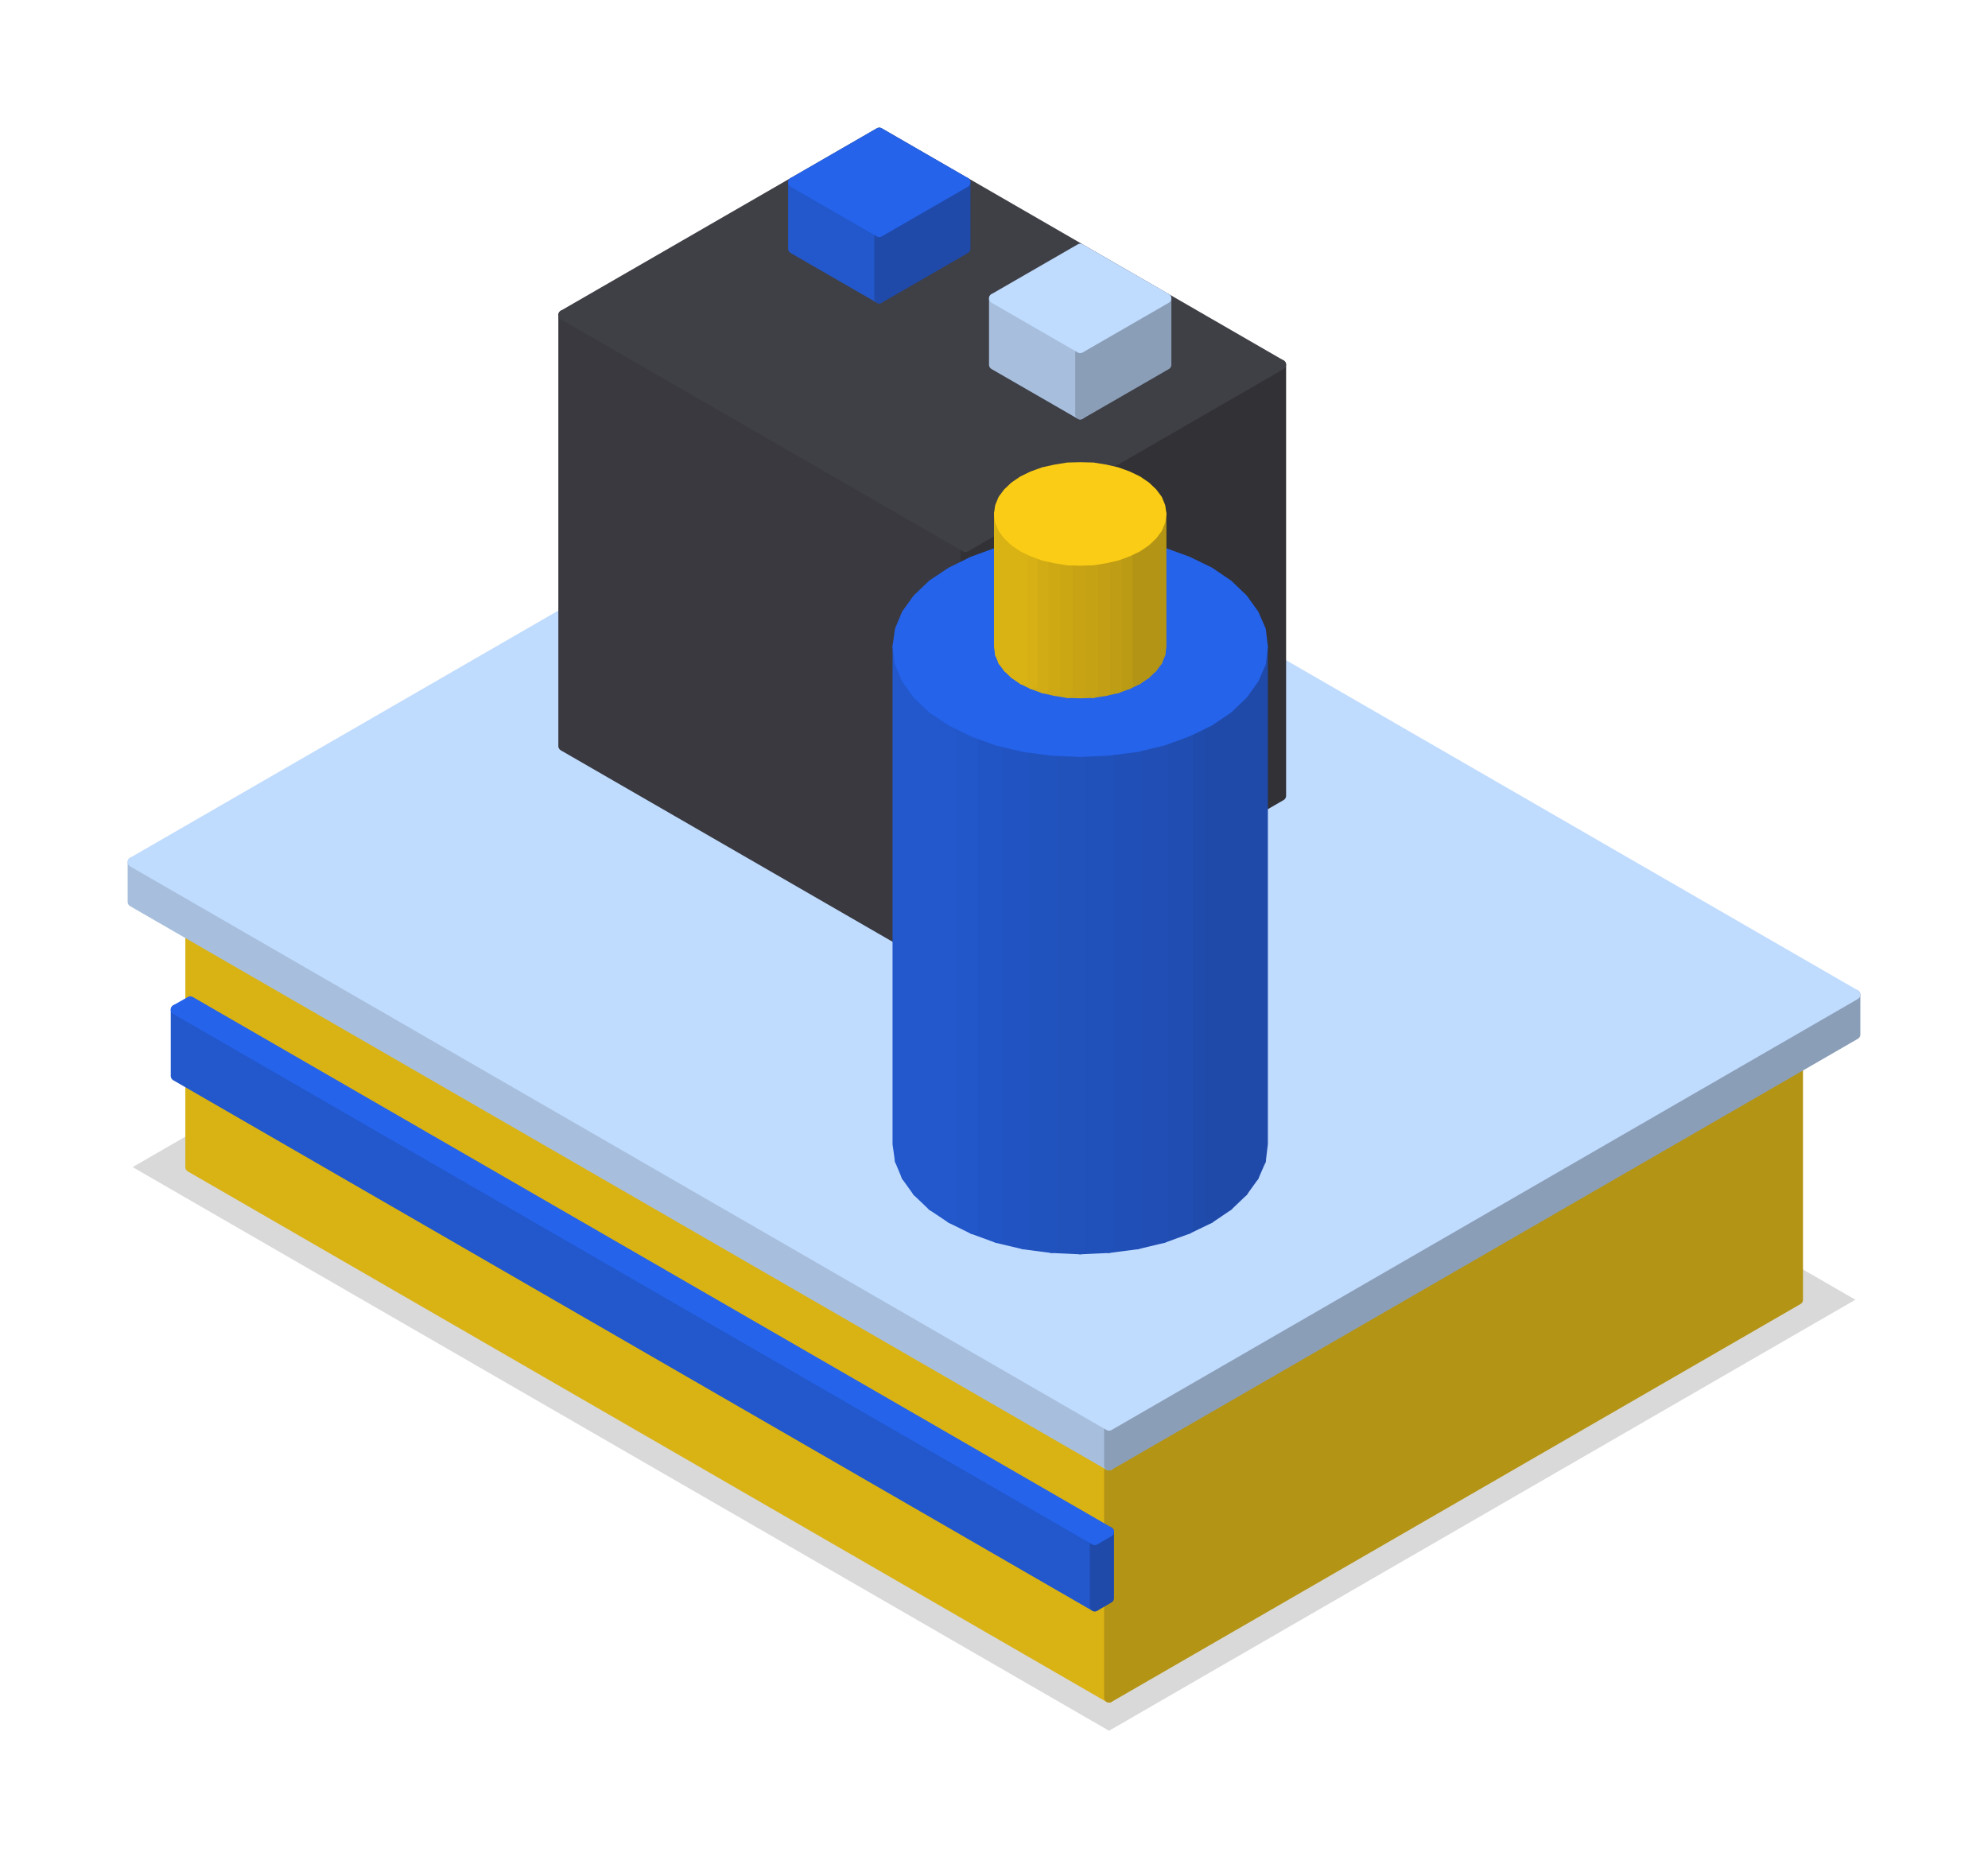
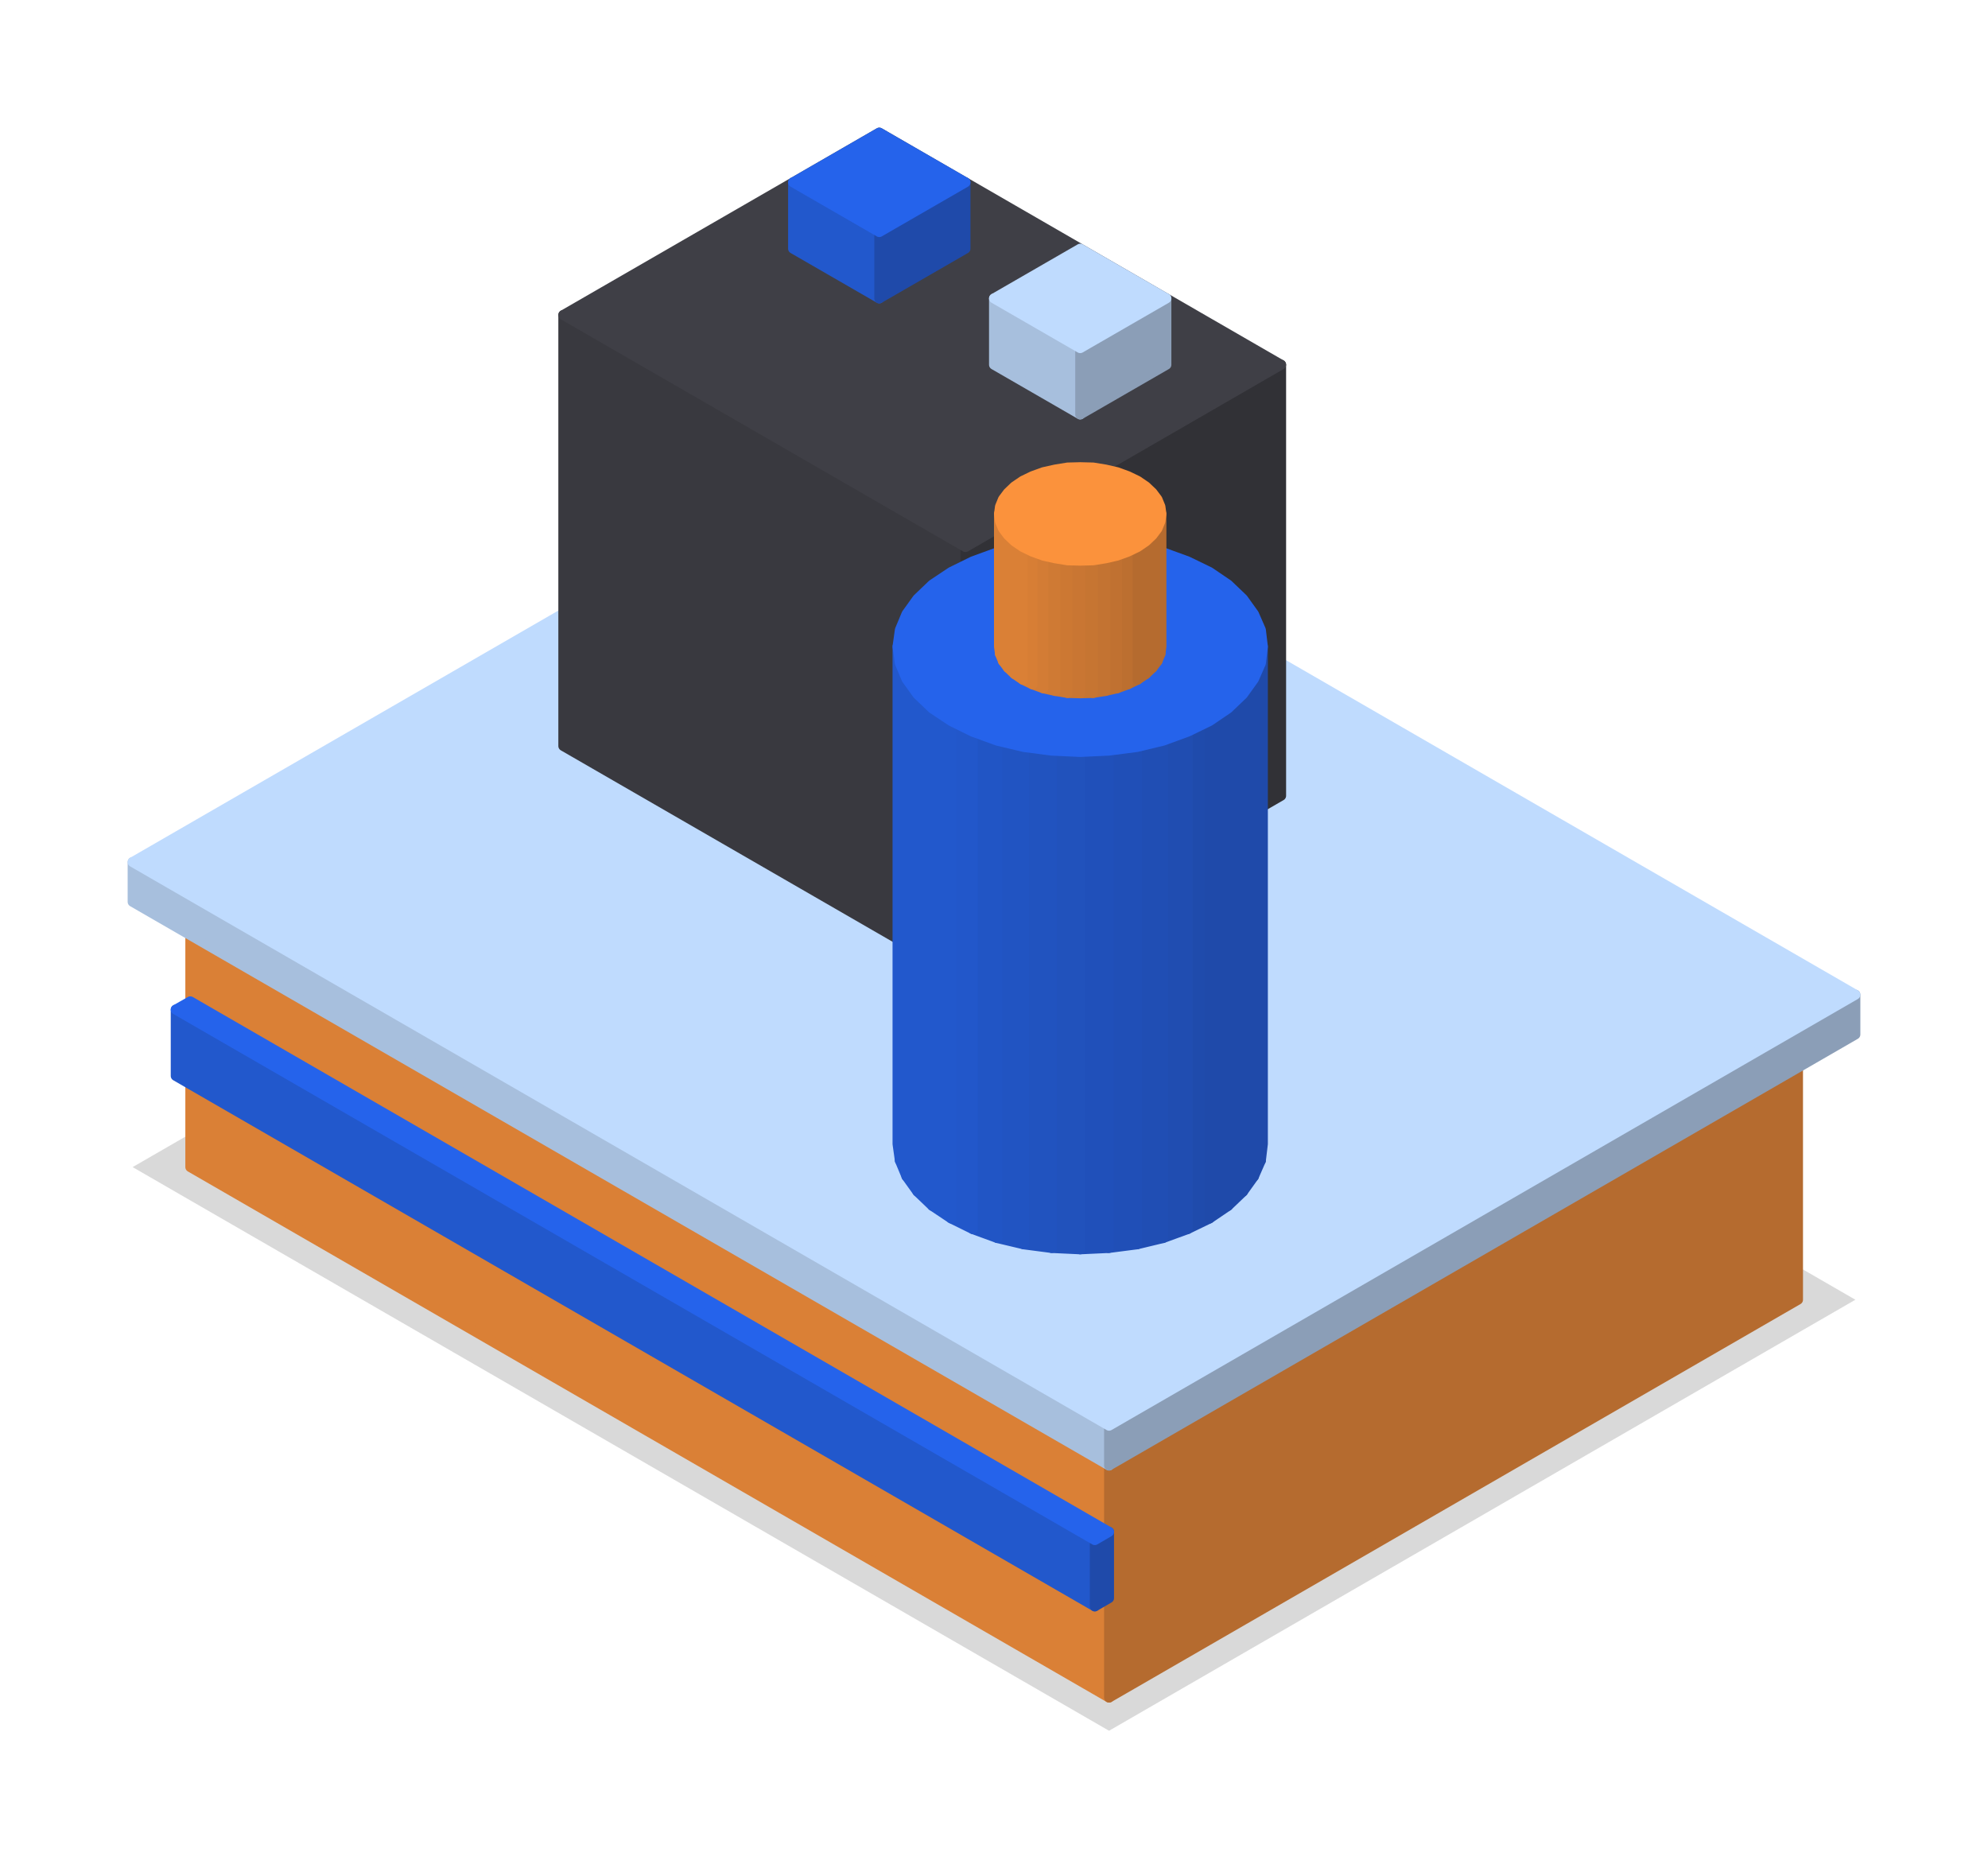
<svg xmlns="http://www.w3.org/2000/svg" width="59.96" height="56.2" viewBox="-26.52 -23.2 59.96 56.2" fill="none" aria-hidden="true">
  <polygon points="0,-1 29.44,16 6.93,29 -22.52,12" fill="#111111" fill-opacity="0.16" />
-   <polygon points="-20.78,12 6.93,28 6.93,20 -20.78,4" fill="#d9b214" stroke="#d9b214" stroke-width="0.3" stroke-linejoin="round" />
-   <polygon points="27.71,16 6.93,28 6.93,20 27.71,8" fill="#b49414" stroke="#b49414" stroke-width="0.3" stroke-linejoin="round" />
-   <polygon points="0,-8 27.71,8 6.93,20 -20.78,4" fill="#FACC15" stroke="#FACC15" stroke-width="0.3" stroke-linejoin="round" />
+   <polygon points="-20.78,12 6.93,28 6.93,20 -20.78,4" fill="#da8036" stroke="#da8036" stroke-width="0.3" stroke-linejoin="round" />
+   <polygon points="27.71,16 6.93,28 6.93,20 27.71,8" fill="#b56b2f" stroke="#b56b2f" stroke-width="0.3" stroke-linejoin="round" />
+   <polygon points="0,-8 27.71,8 6.93,20 -20.78,4" fill="#FB923C" stroke="#FB923C" stroke-width="0.3" stroke-linejoin="round" />
  <polygon points="-21.22,9.25 6.5,25.25 6.5,23.25 -21.22,7.25" fill="#2258cc" stroke="#2258cc" stroke-width="0.3" stroke-linejoin="round" />
  <polygon points="6.93,25 6.5,25.25 6.5,23.25 6.93,23" fill="#1f4aaa" stroke="#1f4aaa" stroke-width="0.3" stroke-linejoin="round" />
  <polygon points="-20.78,7 6.93,23 6.5,23.25 -21.22,7.25" fill="#2563EB" stroke="#2563EB" stroke-width="0.3" stroke-linejoin="round" />
  <polygon points="-22.52,4 6.93,21 6.93,19.8 -22.52,2.8" fill="#a7bfdd" stroke="#a7bfdd" stroke-width="0.3" stroke-linejoin="round" />
  <polygon points="29.44,8 6.93,21 6.93,19.8 29.44,6.8" fill="#8b9eb7" stroke="#8b9eb7" stroke-width="0.3" stroke-linejoin="round" />
  <polygon points="0,-10.2 29.44,6.8 6.93,19.8 -22.52,2.8" fill="#BFDBFE" stroke="#BFDBFE" stroke-width="0.3" stroke-linejoin="round" />
  <polygon points="-9.53,-0.7 2.6,6.3 2.6,-6.7 -9.53,-13.7" fill="#39393f" stroke="#39393f" stroke-width="0.3" stroke-linejoin="round" />
  <polygon points="12.12,0.8 2.6,6.3 2.6,-6.7 12.12,-12.2" fill="#313136" stroke="#313136" stroke-width="0.3" stroke-linejoin="round" />
  <polygon points="0,-19.2 12.12,-12.2 2.6,-6.7 -9.53,-13.7" fill="#3F3F46" stroke="#3F3F46" stroke-width="0.3" stroke-linejoin="round" />
  <polygon points="-2.6,-15.7 0,-14.2 0,-16.2 -2.6,-17.7" fill="#2258cc" stroke="#2258cc" stroke-width="0.3" stroke-linejoin="round" />
  <polygon points="2.6,-15.7 0,-14.2 0,-16.2 2.6,-17.7" fill="#1f4aaa" stroke="#1f4aaa" stroke-width="0.3" stroke-linejoin="round" />
  <polygon points="0,-19.2 2.6,-17.7 0,-16.2 -2.6,-17.7" fill="#2563EB" stroke="#2563EB" stroke-width="0.3" stroke-linejoin="round" />
  <polygon points="3.46,-12.2 6.06,-10.7 6.06,-12.7 3.46,-14.2" fill="#a7bfdd" stroke="#a7bfdd" stroke-width="0.3" stroke-linejoin="round" />
  <polygon points="8.66,-12.2 6.06,-10.7 6.06,-12.7 8.66,-14.2" fill="#8b9eb7" stroke="#8b9eb7" stroke-width="0.3" stroke-linejoin="round" />
  <polygon points="6.06,-15.7 8.66,-14.2 6.06,-12.7 3.46,-14.2" fill="#BFDBFE" stroke="#BFDBFE" stroke-width="0.3" stroke-linejoin="round" />
  <polygon points="9.96,13.55 9.3,13.87 9.3,-1.13 9.96,-1.45" fill="#1f4bac" stroke="#1f4bac" stroke-width="0.3" stroke-linejoin="round" />
  <polygon points="9.3,13.87 8.56,14.14 8.56,-0.86 9.3,-1.13" fill="#204db1" stroke="#204db1" stroke-width="0.3" stroke-linejoin="round" />
  <polygon points="8.56,14.14 7.77,14.33 7.77,-0.67 8.56,-0.86" fill="#204eb4" stroke="#204eb4" stroke-width="0.3" stroke-linejoin="round" />
  <polygon points="7.77,14.33 6.92,14.44 6.92,-0.56 7.77,-0.67" fill="#204fb7" stroke="#204fb7" stroke-width="0.3" stroke-linejoin="round" />
  <polygon points="6.92,14.44 6.06,14.48 6.06,-0.52 6.92,-0.56" fill="#2050ba" stroke="#2050ba" stroke-width="0.3" stroke-linejoin="round" />
  <polygon points="6.06,14.48 5.2,14.44 5.2,-0.56 6.06,-0.52" fill="#2152bc" stroke="#2152bc" stroke-width="0.3" stroke-linejoin="round" />
  <polygon points="5.2,14.44 4.36,14.33 4.36,-0.67 5.2,-0.56" fill="#2153bf" stroke="#2153bf" stroke-width="0.3" stroke-linejoin="round" />
  <polygon points="4.36,14.33 3.56,14.14 3.56,-0.86 4.36,-0.67" fill="#2154c2" stroke="#2154c2" stroke-width="0.3" stroke-linejoin="round" />
  <polygon points="3.56,14.14 2.82,13.87 2.82,-1.13 3.56,-0.86" fill="#2155c5" stroke="#2155c5" stroke-width="0.3" stroke-linejoin="round" />
  <polygon points="2.82,13.87 2.17,13.55 2.17,-1.45 2.82,-1.13" fill="#2257ca" stroke="#2257ca" stroke-width="0.3" stroke-linejoin="round" />
  <polygon points="2.17,13.55 1.6,13.17 1.6,-1.83 2.17,-1.45" fill="#2258cc" stroke="#2258cc" stroke-width="0.3" stroke-linejoin="round" />
  <polygon points="1.6,13.17 1.15,12.74 1.15,-2.26 1.6,-1.83" fill="#2258cc" stroke="#2258cc" stroke-width="0.3" stroke-linejoin="round" />
  <polygon points="1.15,12.74 0.82,12.28 0.82,-2.72 1.15,-2.26" fill="#2258cc" stroke="#2258cc" stroke-width="0.3" stroke-linejoin="round" />
  <polygon points="0.82,12.28 0.62,11.8 0.62,-3.2 0.82,-2.72" fill="#2258cc" stroke="#2258cc" stroke-width="0.3" stroke-linejoin="round" />
  <polygon points="0.62,11.8 0.55,11.3 0.55,-3.7 0.62,-3.2" fill="#2258cc" stroke="#2258cc" stroke-width="0.3" stroke-linejoin="round" />
  <polygon points="11.57,11.3 11.51,11.8 11.51,-3.2 11.57,-3.7" fill="#1f4aaa" stroke="#1f4aaa" stroke-width="0.3" stroke-linejoin="round" />
  <polygon points="11.51,11.8 11.3,12.28 11.3,-2.72 11.51,-3.2" fill="#1f4aaa" stroke="#1f4aaa" stroke-width="0.3" stroke-linejoin="round" />
  <polygon points="11.3,12.28 10.97,12.74 10.97,-2.26 11.3,-2.72" fill="#1f4aaa" stroke="#1f4aaa" stroke-width="0.3" stroke-linejoin="round" />
  <polygon points="10.97,12.74 10.52,13.17 10.52,-1.83 10.97,-2.26" fill="#1f4aaa" stroke="#1f4aaa" stroke-width="0.3" stroke-linejoin="round" />
  <polygon points="10.52,13.17 9.96,13.55 9.96,-1.45 10.52,-1.83" fill="#1f4aaa" stroke="#1f4aaa" stroke-width="0.3" stroke-linejoin="round" />
  <polygon points="9.96,-1.45 9.3,-1.13 8.56,-0.86 7.77,-0.67 6.92,-0.56 6.06,-0.52 5.2,-0.56 4.36,-0.67 3.56,-0.86 2.82,-1.13 2.17,-1.45 1.6,-1.83 1.15,-2.26 0.82,-2.72 0.62,-3.2 0.55,-3.7 0.62,-4.2 0.82,-4.68 1.15,-5.14 1.6,-5.57 2.17,-5.95 2.82,-6.27 3.56,-6.54 4.36,-6.73 5.2,-6.84 6.06,-6.88 6.92,-6.84 7.77,-6.73 8.56,-6.54 9.3,-6.27 9.96,-5.95 10.52,-5.57 10.97,-5.14 11.3,-4.68 11.51,-4.2 11.57,-3.7 11.51,-3.2 11.3,-2.72 10.97,-2.26 10.52,-1.83" fill="#2563EB" stroke="#2563EB" stroke-width="0.3" stroke-linejoin="round" />
-   <polygon points="7.79,-2.7 7.5,-2.56 7.5,-6.56 7.79,-6.7" fill="#b79614" stroke="#b79614" stroke-width="0.3" stroke-linejoin="round" />
-   <polygon points="7.5,-2.56 7.17,-2.44 7.17,-6.44 7.5,-6.56" fill="#bb9a14" stroke="#bb9a14" stroke-width="0.3" stroke-linejoin="round" />
-   <polygon points="7.17,-2.44 6.82,-2.36 6.82,-6.36 7.17,-6.44" fill="#bf9d14" stroke="#bf9d14" stroke-width="0.3" stroke-linejoin="round" />
-   <polygon points="6.82,-2.36 6.45,-2.3 6.45,-6.3 6.82,-6.36" fill="#c29f14" stroke="#c29f14" stroke-width="0.3" stroke-linejoin="round" />
-   <polygon points="6.45,-2.3 6.06,-2.29 6.06,-6.29 6.45,-6.3" fill="#c5a214" stroke="#c5a214" stroke-width="0.3" stroke-linejoin="round" />
-   <polygon points="6.06,-2.29 5.68,-2.3 5.68,-6.3 6.06,-6.29" fill="#c8a414" stroke="#c8a414" stroke-width="0.3" stroke-linejoin="round" />
-   <polygon points="5.68,-2.3 5.31,-2.36 5.31,-6.36 5.68,-6.3" fill="#cba714" stroke="#cba714" stroke-width="0.3" stroke-linejoin="round" />
-   <polygon points="5.31,-2.36 4.95,-2.44 4.95,-6.44 5.31,-6.36" fill="#cea914" stroke="#cea914" stroke-width="0.3" stroke-linejoin="round" />
-   <polygon points="4.95,-2.44 4.62,-2.56 4.62,-6.56 4.95,-6.44" fill="#d2ac14" stroke="#d2ac14" stroke-width="0.3" stroke-linejoin="round" />
-   <polygon points="4.62,-2.56 4.33,-2.7 4.33,-6.7 4.62,-6.56" fill="#d6b014" stroke="#d6b014" stroke-width="0.3" stroke-linejoin="round" />
-   <polygon points="4.33,-2.7 4.08,-2.87 4.08,-6.87 4.33,-6.7" fill="#d9b214" stroke="#d9b214" stroke-width="0.3" stroke-linejoin="round" />
-   <polygon points="4.08,-2.87 3.88,-3.06 3.88,-7.06 4.08,-6.87" fill="#d9b214" stroke="#d9b214" stroke-width="0.3" stroke-linejoin="round" />
-   <polygon points="3.88,-3.06 3.73,-3.26 3.73,-7.26 3.88,-7.06" fill="#d9b214" stroke="#d9b214" stroke-width="0.3" stroke-linejoin="round" />
-   <polygon points="3.73,-3.26 3.64,-3.48 3.64,-7.48 3.73,-7.26" fill="#d9b214" stroke="#d9b214" stroke-width="0.3" stroke-linejoin="round" />
-   <polygon points="3.64,-3.48 3.61,-3.7 3.61,-7.7 3.64,-7.48" fill="#d9b214" stroke="#d9b214" stroke-width="0.3" stroke-linejoin="round" />
-   <polygon points="8.51,-3.7 8.48,-3.48 8.48,-7.48 8.51,-7.7" fill="#b49414" stroke="#b49414" stroke-width="0.3" stroke-linejoin="round" />
-   <polygon points="8.48,-3.48 8.39,-3.26 8.39,-7.26 8.48,-7.48" fill="#b49414" stroke="#b49414" stroke-width="0.3" stroke-linejoin="round" />
-   <polygon points="8.39,-3.26 8.24,-3.06 8.24,-7.06 8.39,-7.26" fill="#b49414" stroke="#b49414" stroke-width="0.3" stroke-linejoin="round" />
-   <polygon points="8.24,-3.06 8.04,-2.87 8.04,-6.87 8.24,-7.06" fill="#b49414" stroke="#b49414" stroke-width="0.3" stroke-linejoin="round" />
-   <polygon points="8.04,-2.87 7.79,-2.7 7.79,-6.7 8.04,-6.87" fill="#b49414" stroke="#b49414" stroke-width="0.3" stroke-linejoin="round" />
-   <polygon points="7.79,-6.7 7.5,-6.56 7.17,-6.44 6.82,-6.36 6.45,-6.3 6.06,-6.29 5.68,-6.3 5.31,-6.36 4.95,-6.44 4.62,-6.56 4.33,-6.7 4.08,-6.87 3.88,-7.06 3.73,-7.26 3.64,-7.48 3.61,-7.7 3.64,-7.92 3.73,-8.14 3.88,-8.34 4.08,-8.53 4.33,-8.7 4.62,-8.84 4.95,-8.96 5.31,-9.04 5.68,-9.1 6.06,-9.11 6.45,-9.1 6.82,-9.04 7.17,-8.96 7.5,-8.84 7.79,-8.7 8.04,-8.53 8.24,-8.34 8.39,-8.14 8.48,-7.92 8.51,-7.7 8.48,-7.48 8.39,-7.26 8.24,-7.06 8.04,-6.87" fill="#FACC15" stroke="#FACC15" stroke-width="0.3" stroke-linejoin="round" />
+   <polygon points="7.79,-2.7 7.5,-2.56 7.5,-6.56 7.79,-6.7" fill="#b86d30" stroke="#b86d30" stroke-width="0.3" stroke-linejoin="round" />
+   <polygon points="7.5,-2.56 7.17,-2.44 7.17,-6.44 7.5,-6.56" fill="#bc6f30" stroke="#bc6f30" stroke-width="0.3" stroke-linejoin="round" />
+   <polygon points="7.17,-2.44 6.82,-2.36 6.82,-6.36 7.17,-6.44" fill="#c07131" stroke="#c07131" stroke-width="0.3" stroke-linejoin="round" />
+   <polygon points="6.82,-2.36 6.45,-2.3 6.45,-6.3 6.82,-6.36" fill="#c37332" stroke="#c37332" stroke-width="0.3" stroke-linejoin="round" />
+   <polygon points="6.45,-2.3 6.06,-2.29 6.06,-6.29 6.45,-6.3" fill="#c67532" stroke="#c67532" stroke-width="0.3" stroke-linejoin="round" />
+   <polygon points="6.06,-2.29 5.68,-2.3 5.68,-6.3 6.06,-6.29" fill="#c97633" stroke="#c97633" stroke-width="0.3" stroke-linejoin="round" />
+   <polygon points="5.68,-2.3 5.31,-2.36 5.31,-6.36 5.68,-6.3" fill="#cc7833" stroke="#cc7833" stroke-width="0.3" stroke-linejoin="round" />
+   <polygon points="5.31,-2.36 4.95,-2.44 4.95,-6.44 5.31,-6.36" fill="#cf7a34" stroke="#cf7a34" stroke-width="0.3" stroke-linejoin="round" />
+   <polygon points="4.95,-2.44 4.62,-2.56 4.62,-6.56 4.95,-6.44" fill="#d37c35" stroke="#d37c35" stroke-width="0.3" stroke-linejoin="round" />
+   <polygon points="4.62,-2.56 4.33,-2.7 4.33,-6.7 4.62,-6.56" fill="#d77e35" stroke="#d77e35" stroke-width="0.3" stroke-linejoin="round" />
+   <polygon points="4.33,-2.7 4.08,-2.87 4.08,-6.87 4.33,-6.7" fill="#da8036" stroke="#da8036" stroke-width="0.3" stroke-linejoin="round" />
+   <polygon points="4.08,-2.87 3.88,-3.06 3.88,-7.06 4.08,-6.87" fill="#da8036" stroke="#da8036" stroke-width="0.3" stroke-linejoin="round" />
+   <polygon points="3.88,-3.06 3.73,-3.26 3.73,-7.26 3.88,-7.06" fill="#da8036" stroke="#da8036" stroke-width="0.3" stroke-linejoin="round" />
+   <polygon points="3.73,-3.26 3.64,-3.48 3.64,-7.48 3.73,-7.26" fill="#da8036" stroke="#da8036" stroke-width="0.3" stroke-linejoin="round" />
+   <polygon points="3.64,-3.48 3.61,-3.7 3.61,-7.7 3.64,-7.48" fill="#da8036" stroke="#da8036" stroke-width="0.3" stroke-linejoin="round" />
+   <polygon points="8.51,-3.7 8.48,-3.48 8.48,-7.48 8.51,-7.7" fill="#b56b2f" stroke="#b56b2f" stroke-width="0.3" stroke-linejoin="round" />
+   <polygon points="8.48,-3.48 8.39,-3.26 8.39,-7.26 8.48,-7.48" fill="#b56b2f" stroke="#b56b2f" stroke-width="0.3" stroke-linejoin="round" />
+   <polygon points="8.39,-3.26 8.24,-3.06 8.24,-7.06 8.39,-7.26" fill="#b56b2f" stroke="#b56b2f" stroke-width="0.3" stroke-linejoin="round" />
+   <polygon points="8.24,-3.06 8.04,-2.87 8.04,-6.87 8.24,-7.06" fill="#b56b2f" stroke="#b56b2f" stroke-width="0.3" stroke-linejoin="round" />
+   <polygon points="8.04,-2.87 7.79,-2.7 7.79,-6.7 8.04,-6.87" fill="#b56b2f" stroke="#b56b2f" stroke-width="0.3" stroke-linejoin="round" />
+   <polygon points="7.79,-6.7 7.5,-6.56 7.17,-6.44 6.82,-6.36 6.45,-6.3 6.06,-6.29 5.68,-6.3 5.31,-6.36 4.95,-6.44 4.62,-6.56 4.33,-6.7 4.08,-6.87 3.88,-7.06 3.73,-7.26 3.64,-7.48 3.61,-7.7 3.64,-7.92 3.73,-8.14 3.88,-8.34 4.08,-8.53 4.33,-8.7 4.62,-8.84 4.95,-8.96 5.31,-9.04 5.68,-9.1 6.06,-9.11 6.45,-9.1 6.82,-9.04 7.17,-8.96 7.5,-8.84 7.79,-8.7 8.04,-8.53 8.24,-8.34 8.39,-8.14 8.48,-7.92 8.51,-7.7 8.48,-7.48 8.39,-7.26 8.24,-7.06 8.04,-6.87" fill="#FB923C" stroke="#FB923C" stroke-width="0.3" stroke-linejoin="round" />
</svg>
